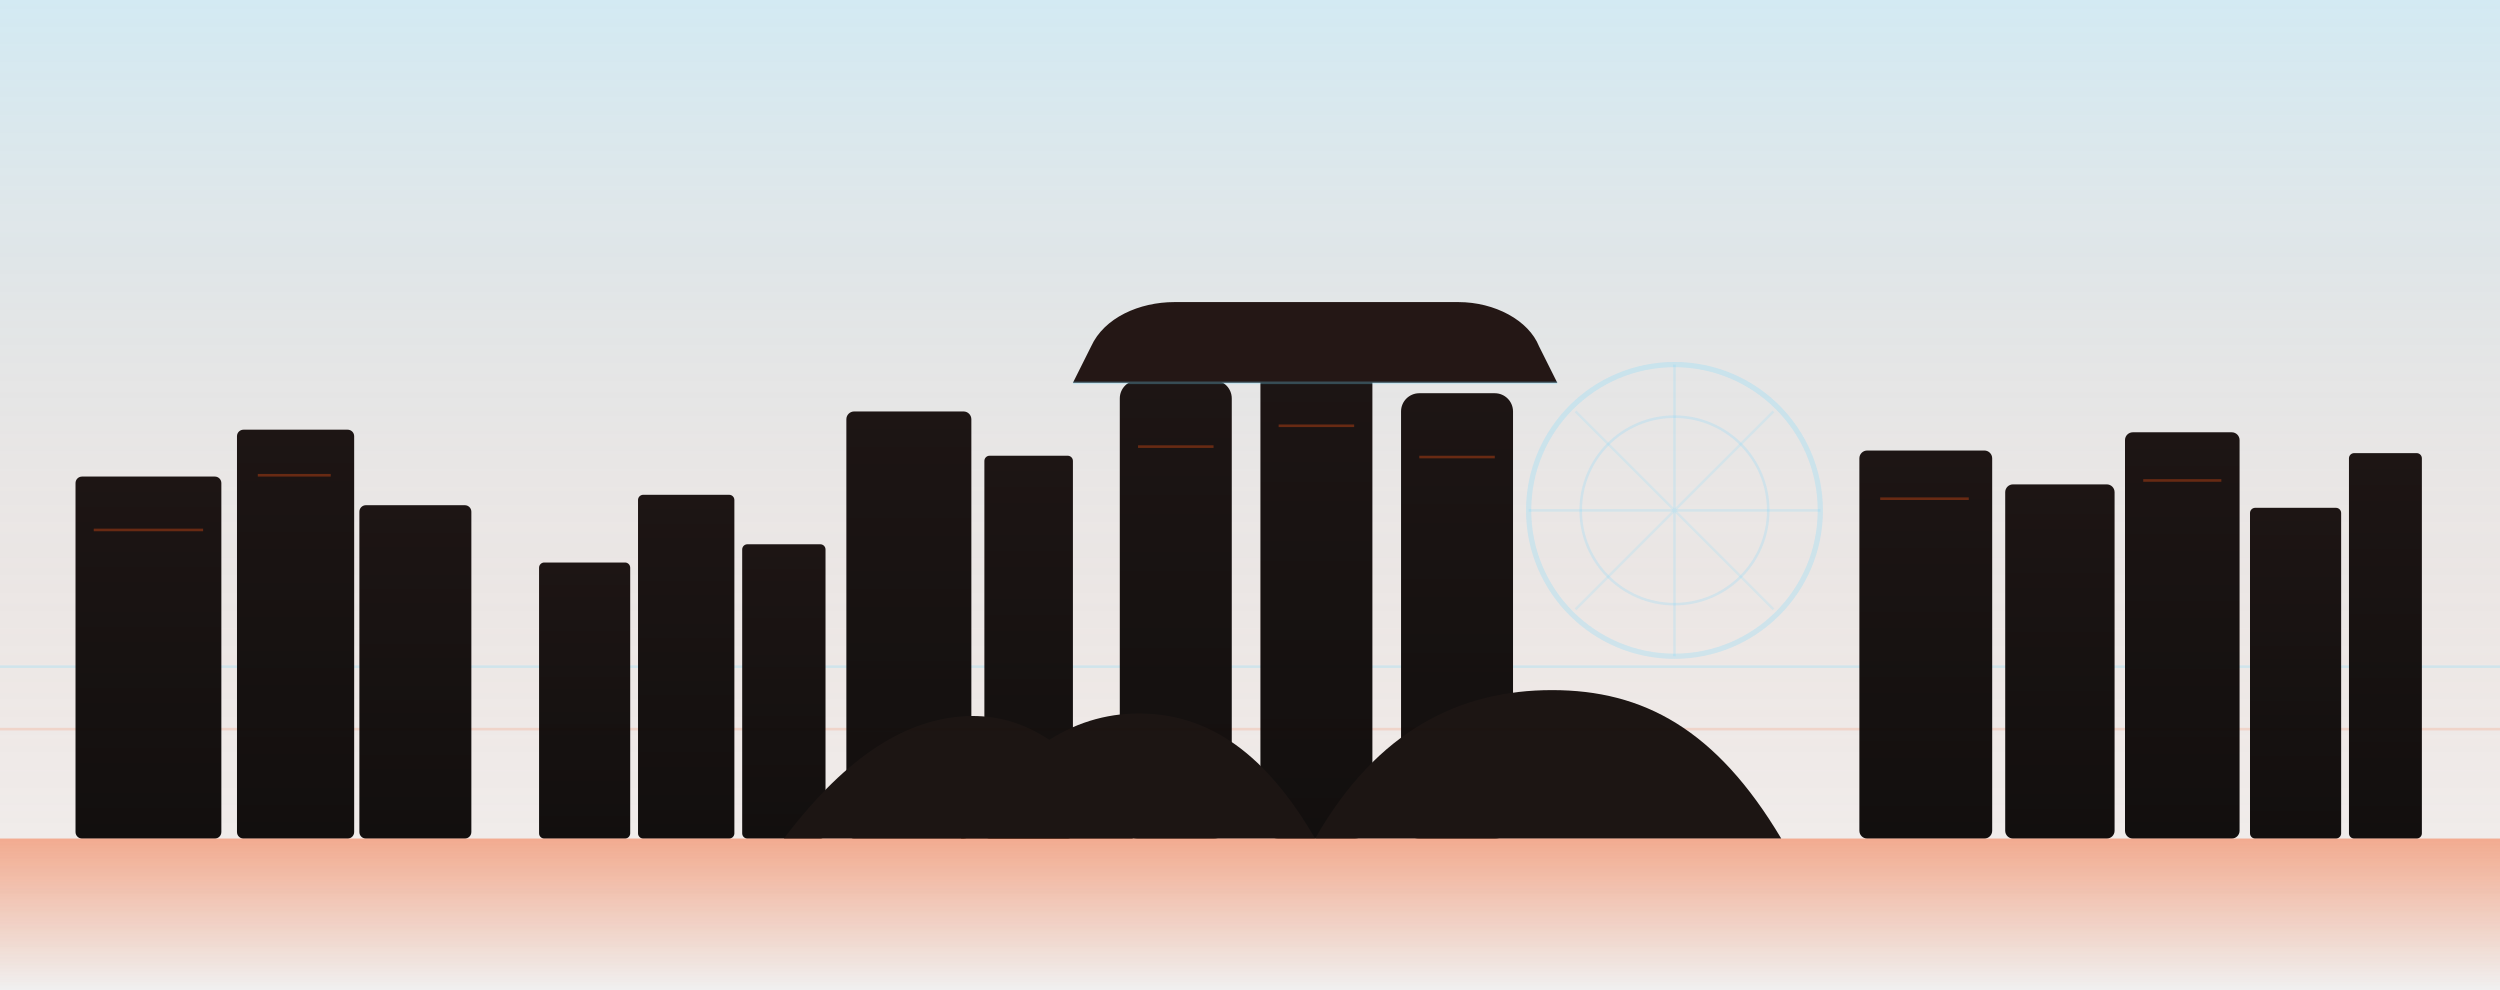
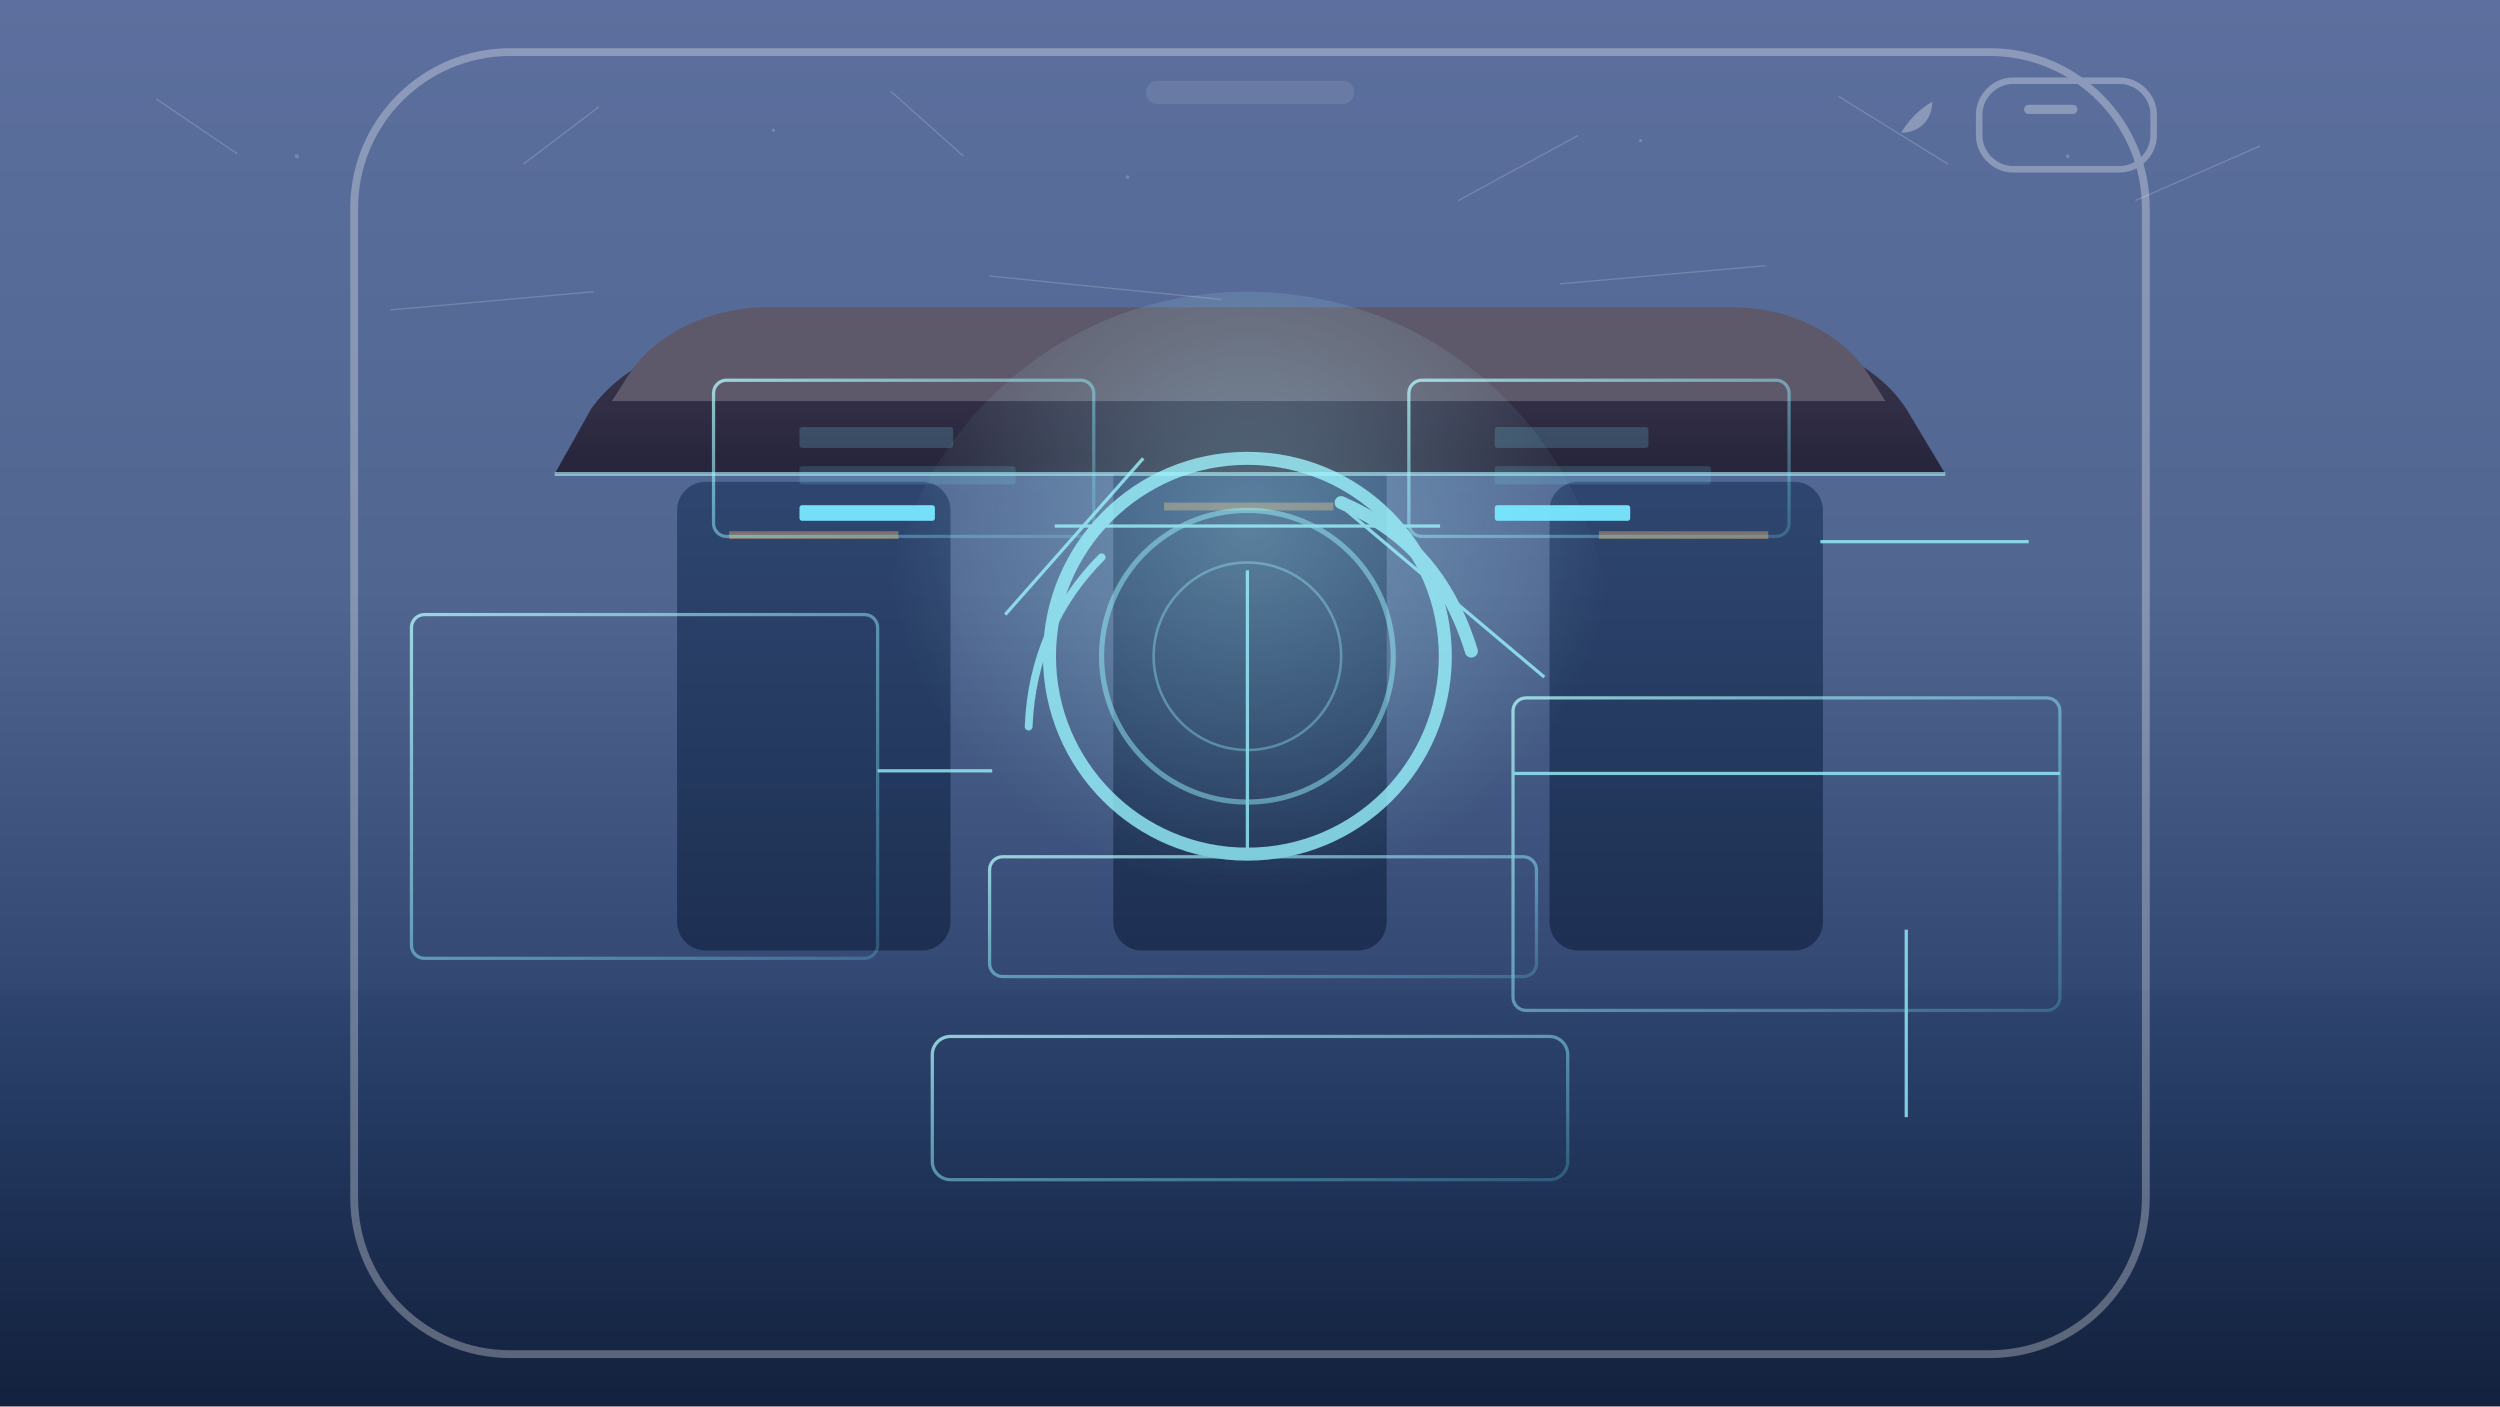
- <svg xmlns="http://www.w3.org/2000/svg" width="1920" height="760" viewBox="0 0 1920 760" fill="none">
+ <svg xmlns="http://www.w3.org/2000/svg" width="1920" height="1080" viewBox="0 0 1920 1080" fill="none">
  <defs>
-     <linearGradient id="cityGlow" x1="0" y1="0" x2="0" y2="1">
-       <stop offset="0" stop-color="#6BD6FF" stop-opacity="0.22" />
-       <stop offset="1" stop-color="#F65314" stop-opacity="0.0" />
+     <linearGradient id="sky" x1="960" y1="0" x2="960" y2="1080" gradientUnits="userSpaceOnUse">
+       <stop offset="0" stop-color="#5C6F9E" />
+       <stop offset="0.42" stop-color="#506690" />
+       <stop offset="0.78" stop-color="#2A406A" />
+       <stop offset="1" stop-color="#182746" />
    </linearGradient>
-     <linearGradient id="towerTint" x1="0" y1="0" x2="0" y2="1">
-       <stop offset="0" stop-color="#130A09" />
-       <stop offset="1" stop-color="#070403" />
+     <linearGradient id="water" x1="960" y1="760" x2="960" y2="1080" gradientUnits="userSpaceOnUse">
+       <stop offset="0" stop-color="#223A63" stop-opacity="0.2" />
+       <stop offset="1" stop-color="#13213D" />
    </linearGradient>
-     <linearGradient id="accentGlow" x1="0" y1="0" x2="0" y2="1">
-       <stop offset="0" stop-color="#F65314" stop-opacity="0.42" />
-       <stop offset="1" stop-color="#F65314" stop-opacity="0" />
+     <linearGradient id="tower" x1="0" y1="290" x2="0" y2="760" gradientUnits="userSpaceOnUse">
+       <stop offset="0" stop-color="#314A75" />
+       <stop offset="1" stop-color="#1C2D50" />
    </linearGradient>
+     <linearGradient id="deck" x1="960" y1="235" x2="960" y2="352" gradientUnits="userSpaceOnUse">
+       <stop offset="0" stop-color="#403C53" />
+       <stop offset="1" stop-color="#27253A" />
+     </linearGradient>
+     <linearGradient id="hud" x1="0" y1="0" x2="1" y2="1">
+       <stop stop-color="#B6FFFF" stop-opacity="0.95" />
+       <stop offset="1" stop-color="#6EE3FF" stop-opacity="0.28" />
+     </linearGradient>
+     <radialGradient id="glow" cx="0" cy="0" r="1" gradientUnits="userSpaceOnUse" gradientTransform="translate(960 404) rotate(90) scale(280 280)">
+       <stop stop-color="#B3F8FF" stop-opacity="0.34" />
+       <stop offset="1" stop-color="#B3F8FF" stop-opacity="0" />
+     </radialGradient>
  </defs>
-   <rect x="0" y="0" width="1920" height="760" fill="url(#cityGlow)" />
-   <path d="M0 512H1920" stroke="#6BD6FF" stroke-opacity="0.22" stroke-width="2" />
-   <path d="M0 560H1920" stroke="#F65314" stroke-opacity="0.14" stroke-width="2" />
-   <g opacity="0.95">
-     <rect x="58" y="366" width="112" height="278" rx="5" fill="url(#towerTint)" />
-     <rect x="182" y="330" width="90" height="314" rx="5" fill="url(#towerTint)" />
-     <rect x="276" y="388" width="86" height="256" rx="5" fill="url(#towerTint)" />
-     <rect x="414" y="432" width="70" height="212" rx="4" fill="url(#towerTint)" />
-     <rect x="490" y="380" width="74" height="264" rx="4" fill="url(#towerTint)" />
-     <rect x="570" y="418" width="64" height="226" rx="4" fill="url(#towerTint)" />
-     <rect x="650" y="316" width="96" height="328" rx="6" fill="url(#towerTint)" />
-     <rect x="756" y="350" width="68" height="294" rx="4" fill="url(#towerTint)" />
-     <rect x="860" y="292" width="86" height="352" rx="14" fill="url(#towerTint)" />
-     <rect x="968" y="278" width="86" height="366" rx="14" fill="url(#towerTint)" />
-     <rect x="1076" y="302" width="86" height="342" rx="14" fill="url(#towerTint)" />
-     <path d="M838 266C848 244 875 232 902 232H1120C1148 232 1174 246 1182 266L1196 294H824L838 266Z" fill="#1A0D0A" />
-     <path d="M824 294H1196" stroke="#6BD6FF" stroke-opacity="0.28" stroke-width="2" />
-     <circle cx="1286" cy="392" r="112" stroke="#6BD6FF" stroke-opacity="0.24" stroke-width="4" />
-     <circle cx="1286" cy="392" r="72" stroke="#6BD6FF" stroke-opacity="0.2" stroke-width="2" />
-     <path d="M1174 392H1398M1286 280V504" stroke="#6BD6FF" stroke-opacity="0.18" stroke-width="2" />
-     <path d="M1210 316L1362 468M1362 316L1210 468" stroke="#6BD6FF" stroke-opacity="0.16" stroke-width="2" />
-     <rect x="1428" y="346" width="102" height="298" rx="6" fill="url(#towerTint)" />
-     <rect x="1540" y="372" width="84" height="272" rx="6" fill="url(#towerTint)" />
-     <rect x="1632" y="332" width="88" height="312" rx="6" fill="url(#towerTint)" />
-     <rect x="1728" y="390" width="70" height="254" rx="4" fill="url(#towerTint)" />
-     <rect x="1804" y="348" width="56" height="296" rx="4" fill="url(#towerTint)" />
-     <path d="M738 644C774 582 818 550 870 548C930 546 974 582 1010 644H738Z" fill="#120A08" />
-     <path d="M1010 644C1058 560 1122 530 1192 530C1262 530 1318 560 1368 644H1010Z" fill="#120A08" />
-     <path d="M602 644C652 578 698 552 742 550C786 548 830 572 870 644H602Z" fill="#120A08" />
+   <rect width="1920" height="1080" fill="url(#sky)" />
+   <rect y="760" width="1920" height="320" fill="url(#water)" />
+   <g opacity="0.18">
+     <path d="M120 76L182 118" stroke="white" />
+     <path d="M402 126L460 82" stroke="white" />
+     <path d="M684 70L740 120" stroke="white" />
+     <path d="M1120 154L1212 104" stroke="white" />
+     <path d="M1412 74L1496 126" stroke="white" />
+     <path d="M1640 154L1736 112" stroke="white" />
+     <path d="M300 238L456 224" stroke="white" />
+     <path d="M760 212L938 230" stroke="white" />
+     <path d="M1198 218L1356 204" stroke="white" />
+     <circle cx="228" cy="120" r="1.6" fill="white" />
+     <circle cx="594" cy="100" r="1.2" fill="white" />
+     <circle cx="866" cy="136" r="1.4" fill="white" />
+     <circle cx="1260" cy="108" r="1.3" fill="white" />
+     <circle cx="1588" cy="120" r="1.5" fill="white" />
  </g>
-   <g opacity="0.35">
-     <rect x="72" y="406" width="84" height="2" fill="#F65314" />
-     <rect x="198" y="364" width="56" height="2" fill="#F65314" />
-     <rect x="874" y="342" width="58" height="2" fill="#F65314" />
-     <rect x="982" y="326" width="58" height="2" fill="#F65314" />
-     <rect x="1090" y="350" width="58" height="2" fill="#F65314" />
-     <rect x="1444" y="382" width="68" height="2" fill="#F65314" />
-     <rect x="1646" y="368" width="60" height="2" fill="#F65314" />
+   <g opacity="0.3">
+     <rect x="272" y="40" width="1376" height="1000" rx="120" stroke="white" stroke-width="6" />
+     <rect x="880" y="62" width="160" height="18" rx="9" fill="white" fill-opacity="0.3" />
+     <path d="M1558 84H1592" stroke="white" stroke-width="7" stroke-linecap="round" />
+     <path d="M1520 88C1520 74 1532 62 1546 62H1628C1642 62 1654 74 1654 88V104C1654 118 1642 130 1628 130H1546C1532 130 1520 118 1520 104V88Z" stroke="white" stroke-width="5" />
+     <path d="M1460 102C1474 102 1484 92 1484 78C1474 84 1466 92 1460 102Z" fill="white" />
  </g>
-   <rect x="0" y="644" width="1920" height="116" fill="url(#accentGlow)" />
+   <g opacity="0.98">
+     <rect x="520" y="370" width="210" height="360" rx="22" fill="url(#tower)" />
+     <rect x="855" y="340" width="210" height="390" rx="22" fill="url(#tower)" />
+     <rect x="1190" y="370" width="210" height="360" rx="22" fill="url(#tower)" />
+     <path d="M454 314C478 280 526 258 574 258H1348C1396 258 1442 280 1464 314L1494 364H426L454 314Z" fill="url(#deck)" />
+     <path d="M484 286C504 256 546 236 588 236H1332C1374 236 1414 256 1434 286L1448 308H470L484 286Z" fill="#5D596A" />
+     <path d="M426 364H1494" stroke="#B3F8FF" stroke-width="3" stroke-opacity="0.6" />
+   </g>
+   <g opacity="0.4">
+     <rect x="560" y="408" width="130" height="6" fill="#F5B76A" />
+     <rect x="894" y="386" width="130" height="6" fill="#F5B76A" />
+     <rect x="1228" y="408" width="130" height="6" fill="#F5B76A" />
+   </g>
+   <g opacity="0.78">
+     <rect x="548" y="292" width="292" height="120" rx="10" stroke="url(#hud)" stroke-width="2.5" />
+     <rect x="1082" y="292" width="292" height="120" rx="10" stroke="url(#hud)" stroke-width="2.5" />
+     <rect x="716" y="796" width="488" height="110" rx="14" stroke="url(#hud)" stroke-width="2.5" />
+     <rect x="1162" y="536" width="420" height="240" rx="10" stroke="url(#hud)" stroke-width="2.5" />
+     <rect x="316" y="472" width="358" height="264" rx="10" stroke="url(#hud)" stroke-width="2.5" />
+     <rect x="760" y="658" width="420" height="92" rx="10" stroke="url(#hud)" stroke-width="2.5" />
+     <path d="M810 404L1106 404" stroke="#97F5FF" stroke-width="2.5" />
+     <path d="M674 592H762" stroke="#97F5FF" stroke-width="2.5" />
+     <path d="M1162 594H1582" stroke="#97F5FF" stroke-width="2.5" />
+     <path d="M958 438V656" stroke="#97F5FF" stroke-width="2.5" />
+     <path d="M1034 392L1186 520" stroke="#97F5FF" stroke-width="2.5" />
+     <path d="M878 352L772 472" stroke="#97F5FF" stroke-width="2.5" />
+     <path d="M1398 416H1558" stroke="#97F5FF" stroke-width="2.5" />
+     <path d="M1464 714V858" stroke="#97F5FF" stroke-width="2.5" />
+     <circle cx="958" cy="504" r="152" stroke="#97F5FF" stroke-width="10" />
+     <circle cx="958" cy="504" r="112" stroke="#97F5FF" stroke-opacity="0.6" stroke-width="4" />
+     <circle cx="958" cy="504" r="72" stroke="#97F5FF" stroke-opacity="0.45" stroke-width="2" />
+     <path d="M1030 386C1080 408 1112 442 1130 500" stroke="#97F5FF" stroke-width="10" stroke-linecap="round" />
+     <path d="M846 428C812 462 792 506 790 558" stroke="#97F5FF" stroke-width="6" stroke-linecap="round" />
+   </g>
+   <ellipse cx="958" cy="504" rx="280" ry="280" fill="url(#glow)" />
+   <g opacity="0.95" fill="#D9FBFF">
+     <rect x="614" y="328" width="118" height="16" rx="2" fill="#7AE7FF" fill-opacity="0.2" />
+     <rect x="614" y="358" width="166" height="14" rx="2" fill="#7AE7FF" fill-opacity="0.16" />
+     <rect x="614" y="388" width="104" height="12" rx="2" fill="#7AE7FF" />
+     <rect x="1148" y="328" width="118" height="16" rx="2" fill="#7AE7FF" fill-opacity="0.2" />
+     <rect x="1148" y="358" width="166" height="14" rx="2" fill="#7AE7FF" fill-opacity="0.16" />
+     <rect x="1148" y="388" width="104" height="12" rx="2" fill="#7AE7FF" />
+   </g>
</svg>
